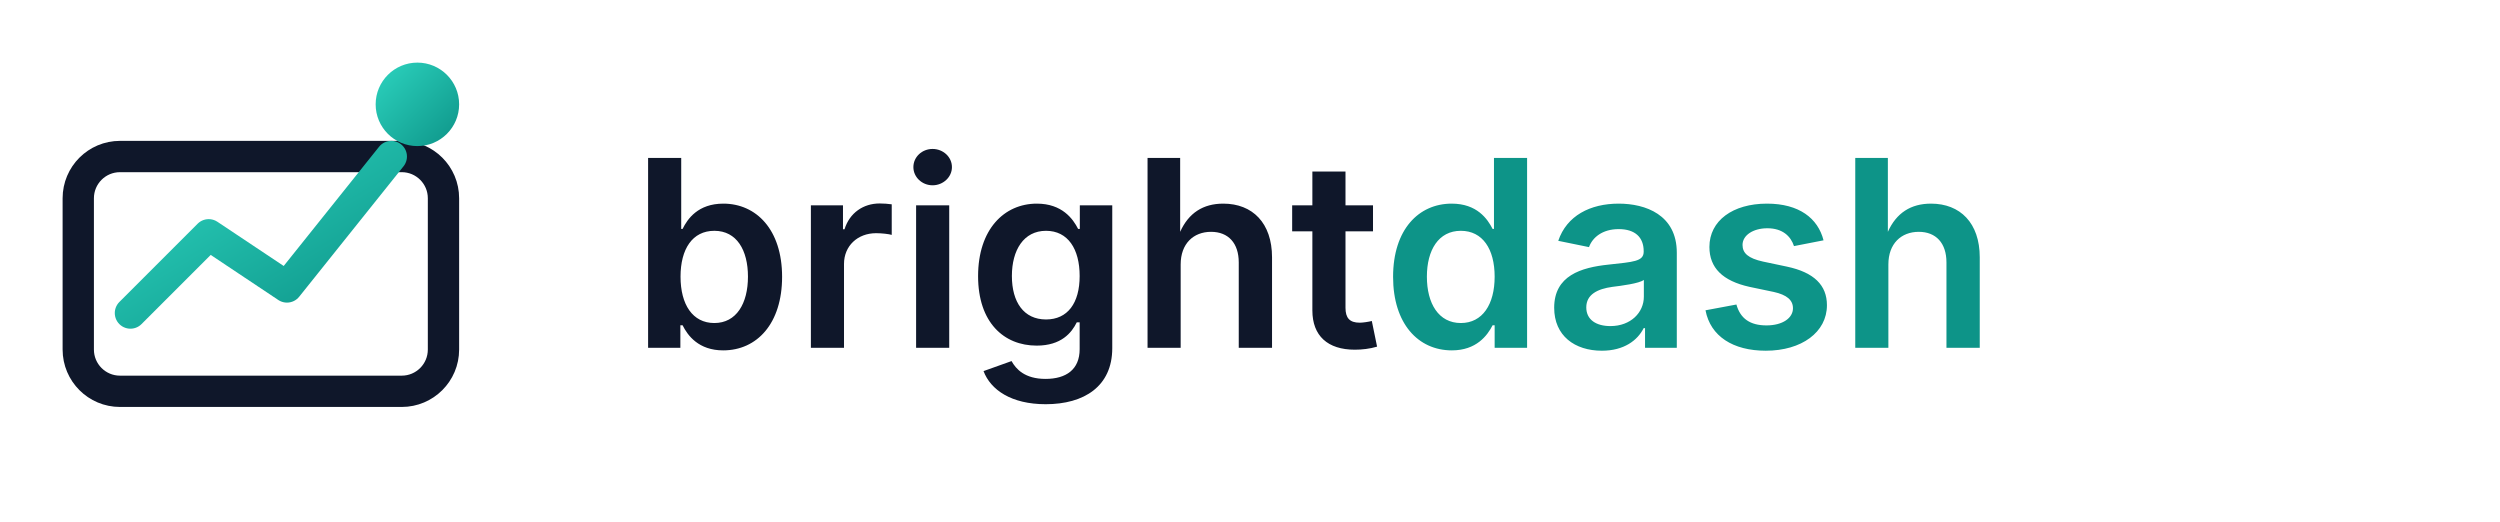
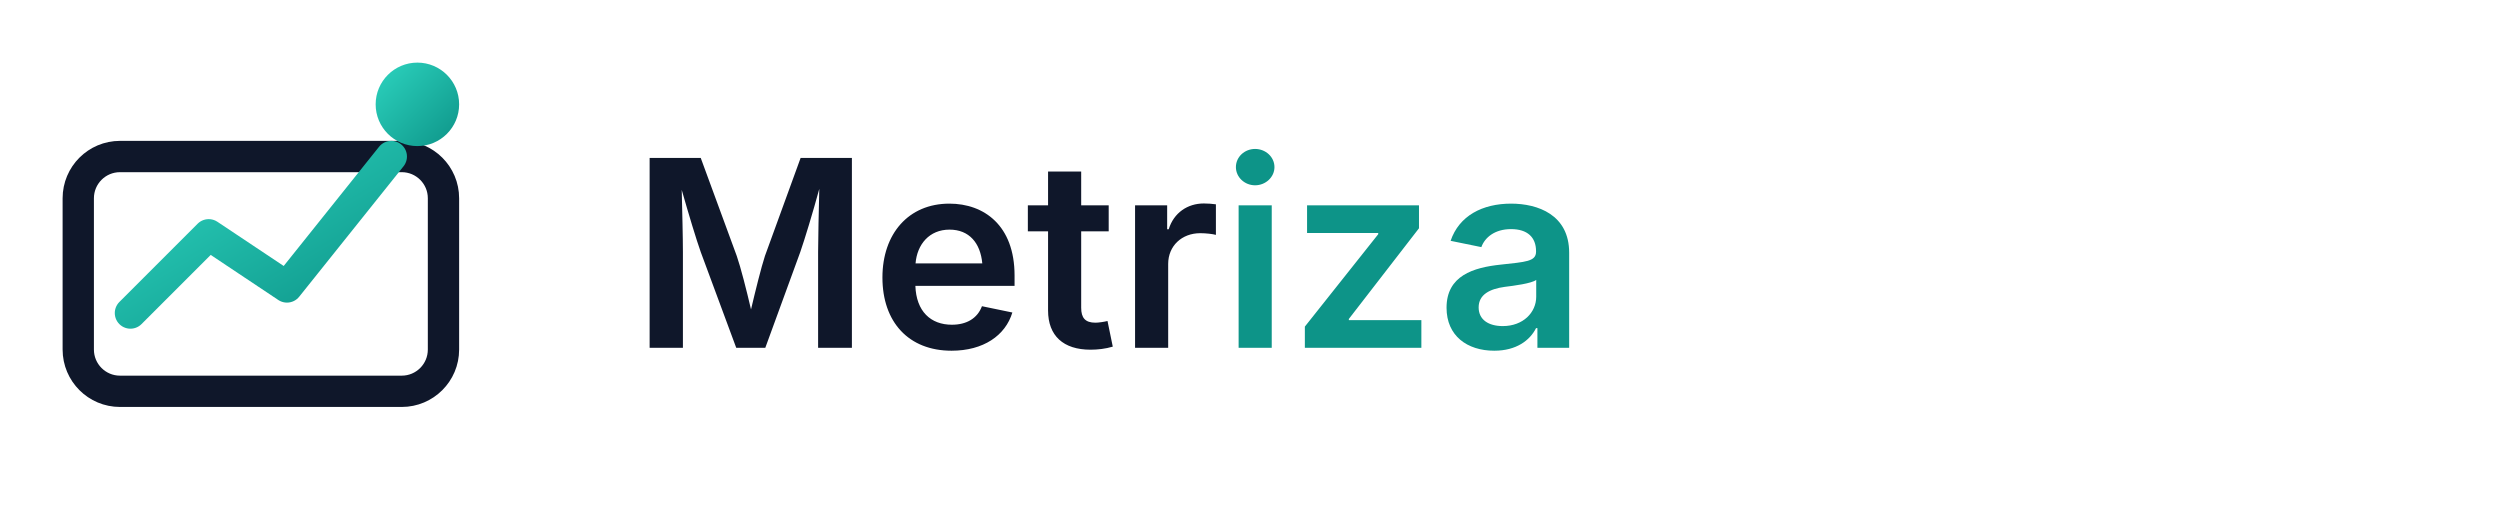
<svg xmlns="http://www.w3.org/2000/svg" width="230" height="48" viewBox="0 0 230 48" fill="none" role="img" aria-labelledby="bdLockupTitle">
  <defs>
    <linearGradient id="bdLockupGrad" x1="0%" y1="0%" x2="100%" y2="100%">
      <stop offset="0%" stop-color="#2dd4bf" />
      <stop offset="100%" stop-color="#0d9488" />
    </linearGradient>
  </defs>
  <svg x="0" y="0" width="48" height="48" viewBox="0 0 100 100">
    <rect x="15" y="30" width="70" height="45" rx="8" fill="none" stroke="#0f172a" stroke-width="6" />
    <path d="M 25 60 L 40 45 L 55 55 L 75 30" fill="none" stroke="url(#bdLockupGrad)" stroke-width="6" stroke-linecap="round" stroke-linejoin="round" />
    <circle cx="80" cy="20" r="8" fill="url(#bdLockupGrad)" />
  </svg>
-   <text x="58" y="32" font-family="Inter, -apple-system, Segoe UI, sans-serif" font-size="24" font-weight="600" fill="#0f172a">bright<tspan fill="#0d9488">dash</tspan>
+   <text x="58" y="32" font-family="Inter, -apple-system, Segoe UI, sans-serif" font-size="24" font-weight="600" fill="#0f172a">Metr<tspan fill="#0d9488">iza</tspan>
  </text>
</svg>
